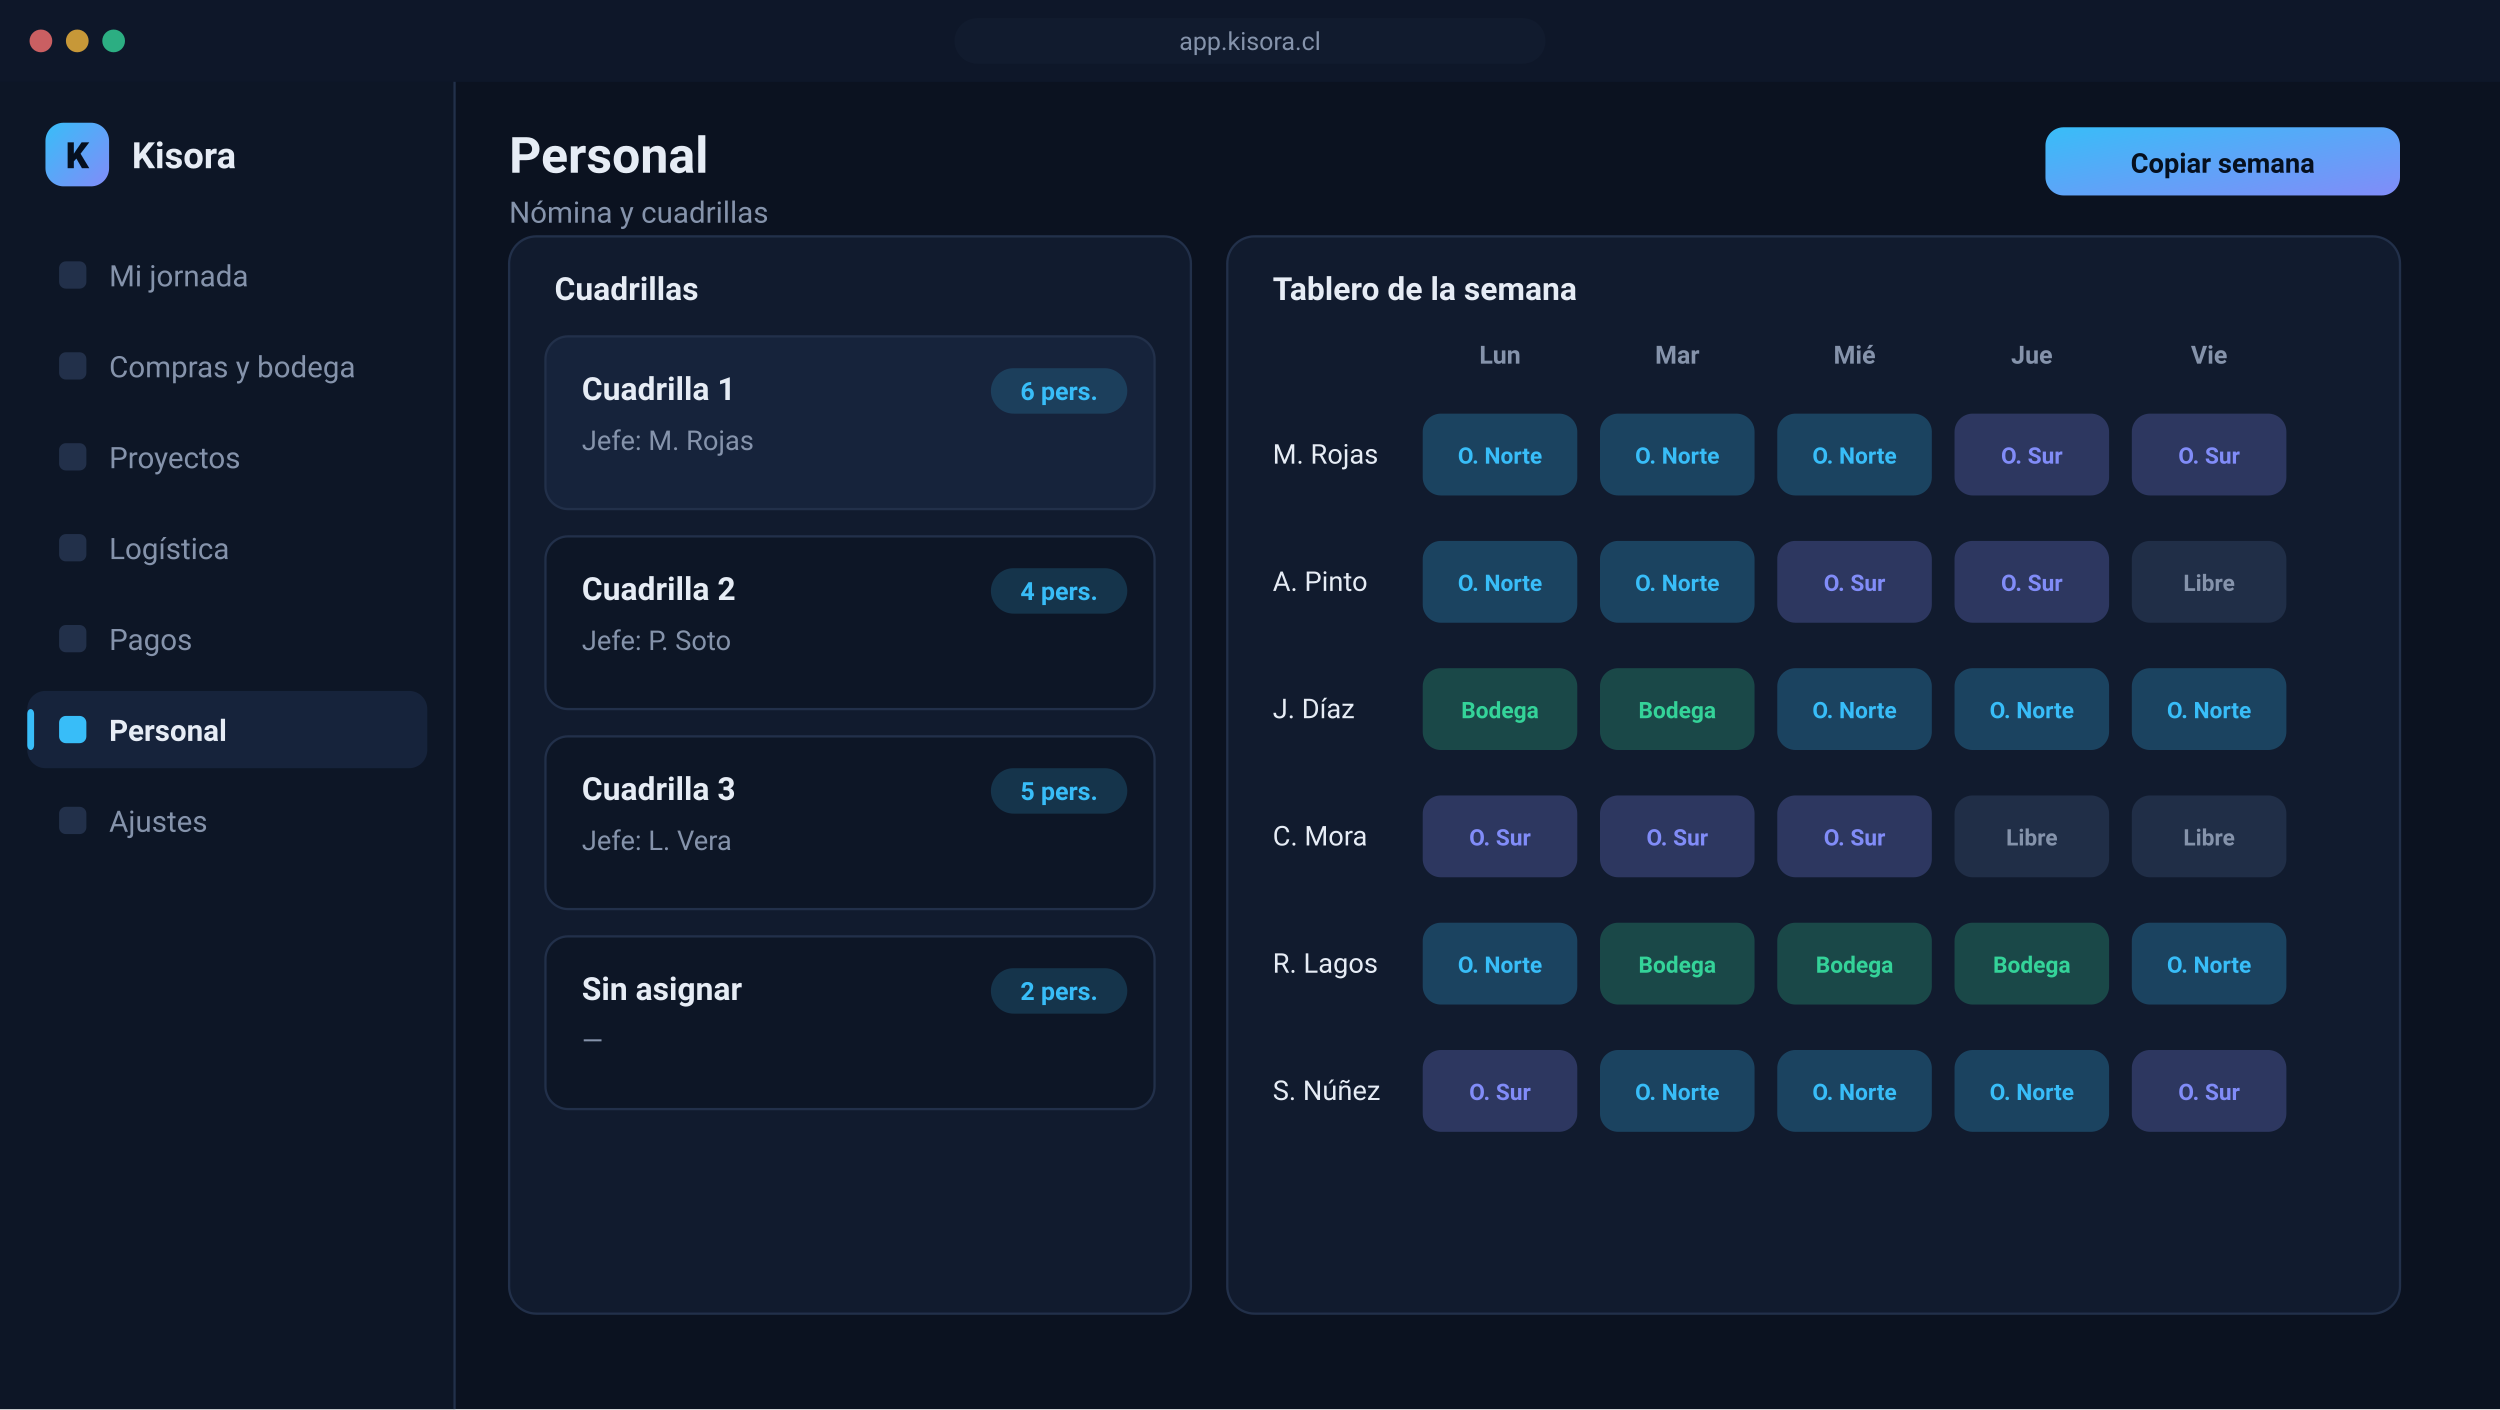
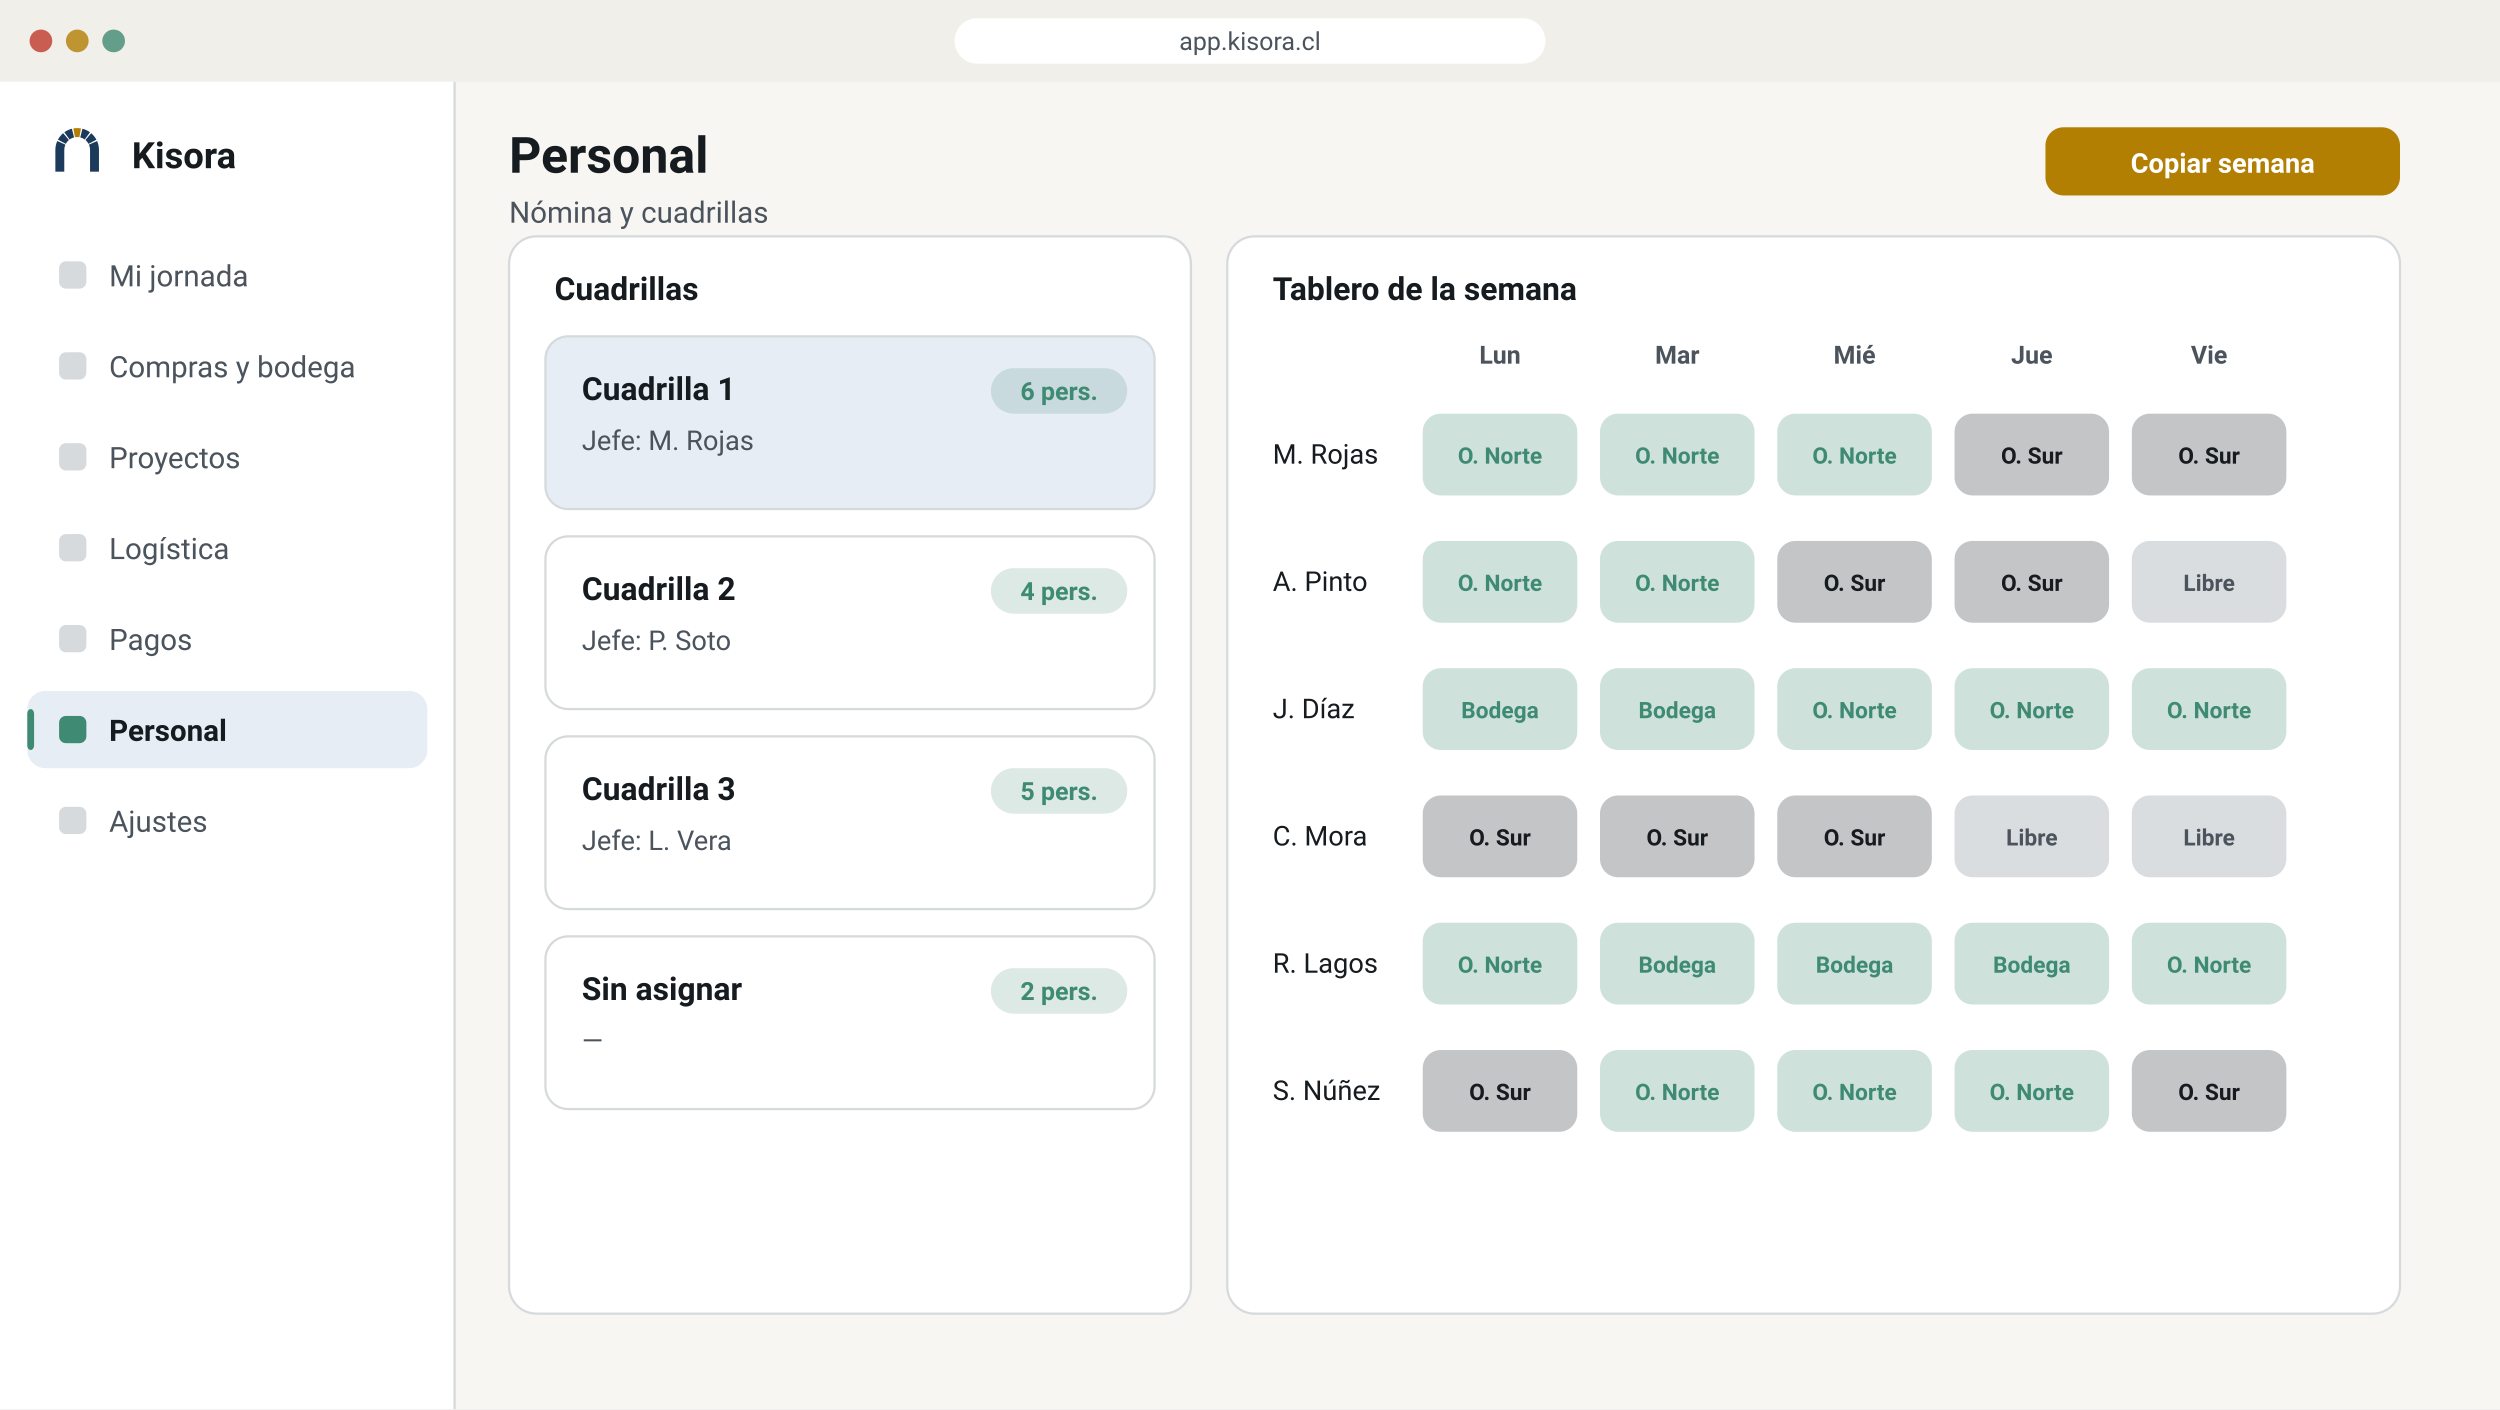
<svg xmlns="http://www.w3.org/2000/svg" viewBox="0 0 1100 620" width="1100" height="620">
-   <defs>
-     <linearGradient id="g" x1="0" y1="0" x2="1" y2="1">
-       <stop offset="0" stop-color="#38BDF8" />
-       <stop offset="1" stop-color="#818CF8" />
-     </linearGradient>
-   </defs>
-   <rect x="0" y="0" width="1100" height="620" rx="0" fill="#0B1220" />
-   <rect x="0" y="0" width="1100" height="36" rx="0" fill="#0E1729" />
-   <circle cx="18" cy="18" r="5" fill="#F87171" fill-opacity=".8" />
-   <circle cx="34" cy="18" r="5" fill="#F5B83D" fill-opacity=".8" />
-   <circle cx="50" cy="18" r="5" fill="#34D399" fill-opacity=".8" />
-   <rect x="420" y="8" width="260" height="20" rx="10" fill="#111B2E" />
-   <text x="550" y="22" font-size="11" fill="#8593AB" font-weight="400" text-anchor="middle" font-family="'Segoe UI',Roboto,Helvetica,Arial,sans-serif">app.kisora.cl</text>
-   <rect x="0" y="36" width="200" height="584" rx="0" fill="#0D1626" />
-   <line x1="200" y1="36" x2="200" y2="620" stroke="#22304A" />
-   <rect x="20" y="54" width="28" height="28" rx="8" fill="url(#g)" />
-   <text x="34" y="74" font-size="16" fill="#06101F" font-weight="800" text-anchor="middle" font-family="'Segoe UI',Roboto,Helvetica,Arial,sans-serif">K</text>
-   <text x="58" y="74" font-size="16" fill="#E6ECF5" font-weight="700" text-anchor="start" font-family="'Segoe UI',Roboto,Helvetica,Arial,sans-serif">Kisora</text>
-   <rect x="26" y="115" width="12" height="12" rx="3" fill="#22304A" />
-   <text x="48" y="126" font-size="13" fill="#8593AB" font-weight="400" text-anchor="start" font-family="'Segoe UI',Roboto,Helvetica,Arial,sans-serif">Mi jornada</text>
-   <rect x="26" y="155" width="12" height="12" rx="3" fill="#22304A" />
-   <text x="48" y="166" font-size="13" fill="#8593AB" font-weight="400" text-anchor="start" font-family="'Segoe UI',Roboto,Helvetica,Arial,sans-serif">Compras y bodega</text>
-   <rect x="26" y="195" width="12" height="12" rx="3" fill="#22304A" />
-   <text x="48" y="206" font-size="13" fill="#8593AB" font-weight="400" text-anchor="start" font-family="'Segoe UI',Roboto,Helvetica,Arial,sans-serif">Proyectos</text>
-   <rect x="26" y="235" width="12" height="12" rx="3" fill="#22304A" />
-   <text x="48" y="246" font-size="13" fill="#8593AB" font-weight="400" text-anchor="start" font-family="'Segoe UI',Roboto,Helvetica,Arial,sans-serif">Logística</text>
-   <rect x="26" y="275" width="12" height="12" rx="3" fill="#22304A" />
-   <text x="48" y="286" font-size="13" fill="#8593AB" font-weight="400" text-anchor="start" font-family="'Segoe UI',Roboto,Helvetica,Arial,sans-serif">Pagos</text>
-   <rect x="12" y="304" width="176" height="34" rx="8" fill="#16233B" />
-   <rect x="12" y="312" width="3" height="18" rx="2" fill="#38BDF8" />
-   <rect x="26" y="315" width="12" height="12" rx="3" fill="#38BDF8" />
-   <text x="48" y="326" font-size="13" fill="#E6ECF5" font-weight="600" text-anchor="start" font-family="'Segoe UI',Roboto,Helvetica,Arial,sans-serif">Personal</text>
-   <rect x="26" y="355" width="12" height="12" rx="3" fill="#22304A" />
-   <text x="48" y="366" font-size="13" fill="#8593AB" font-weight="400" text-anchor="start" font-family="'Segoe UI',Roboto,Helvetica,Arial,sans-serif">Ajustes</text>
-   <text x="224" y="76" font-size="22" fill="#E6ECF5" font-weight="700" text-anchor="start" font-family="'Segoe UI',Roboto,Helvetica,Arial,sans-serif">Personal</text>
-   <text x="224" y="98" font-size="13" fill="#8593AB" font-weight="400" text-anchor="start" font-family="'Segoe UI',Roboto,Helvetica,Arial,sans-serif">Nómina y cuadrillas</text>
-   <rect x="900" y="56" width="156" height="30" rx="8" fill="url(#g)" />
-   <text x="978" y="76" font-size="12" fill="#06101F" font-weight="700" text-anchor="middle" font-family="'Segoe UI',Roboto,Helvetica,Arial,sans-serif">Copiar semana</text>
-   <rect x="224" y="104" width="300" height="474" rx="12" fill="#111B2E" stroke="#22304A" />
-   <text x="244" y="132" font-size="14" fill="#E6ECF5" font-weight="700" text-anchor="start" font-family="'Segoe UI',Roboto,Helvetica,Arial,sans-serif">Cuadrillas</text>
-   <rect x="240" y="148" width="268" height="76" rx="10" fill="#16233B" stroke="#22304A" />
-   <text x="256" y="176" font-size="14" fill="#E6ECF5" font-weight="700" text-anchor="start" font-family="'Segoe UI',Roboto,Helvetica,Arial,sans-serif">Cuadrilla 1</text>
-   <text x="256" y="198" font-size="12" fill="#8593AB" font-weight="400" text-anchor="start" font-family="'Segoe UI',Roboto,Helvetica,Arial,sans-serif">Jefe: M. Rojas</text>
-   <rect x="436" y="162" width="60" height="20" rx="10" fill="#38BDF8" fill-opacity=".18" />
-   <text x="466.0" y="176" font-size="11" fill="#38BDF8" font-weight="600" text-anchor="middle" font-family="'Segoe UI',Roboto,Helvetica,Arial,sans-serif">6 pers.</text>
-   <rect x="240" y="236" width="268" height="76" rx="10" fill="#0D1626" stroke="#22304A" />
-   <text x="256" y="264" font-size="14" fill="#E6ECF5" font-weight="700" text-anchor="start" font-family="'Segoe UI',Roboto,Helvetica,Arial,sans-serif">Cuadrilla 2</text>
-   <text x="256" y="286" font-size="12" fill="#8593AB" font-weight="400" text-anchor="start" font-family="'Segoe UI',Roboto,Helvetica,Arial,sans-serif">Jefe: P. Soto</text>
-   <rect x="436" y="250" width="60" height="20" rx="10" fill="#38BDF8" fill-opacity=".18" />
-   <text x="466.0" y="264" font-size="11" fill="#38BDF8" font-weight="600" text-anchor="middle" font-family="'Segoe UI',Roboto,Helvetica,Arial,sans-serif">4 pers.</text>
-   <rect x="240" y="324" width="268" height="76" rx="10" fill="#0D1626" stroke="#22304A" />
-   <text x="256" y="352" font-size="14" fill="#E6ECF5" font-weight="700" text-anchor="start" font-family="'Segoe UI',Roboto,Helvetica,Arial,sans-serif">Cuadrilla 3</text>
-   <text x="256" y="374" font-size="12" fill="#8593AB" font-weight="400" text-anchor="start" font-family="'Segoe UI',Roboto,Helvetica,Arial,sans-serif">Jefe: L. Vera</text>
-   <rect x="436" y="338" width="60" height="20" rx="10" fill="#38BDF8" fill-opacity=".18" />
-   <text x="466.0" y="352" font-size="11" fill="#38BDF8" font-weight="600" text-anchor="middle" font-family="'Segoe UI',Roboto,Helvetica,Arial,sans-serif">5 pers.</text>
-   <rect x="240" y="412" width="268" height="76" rx="10" fill="#0D1626" stroke="#22304A" />
-   <text x="256" y="440" font-size="14" fill="#E6ECF5" font-weight="700" text-anchor="start" font-family="'Segoe UI',Roboto,Helvetica,Arial,sans-serif">Sin asignar</text>
-   <text x="256" y="462" font-size="12" fill="#8593AB" font-weight="400" text-anchor="start" font-family="'Segoe UI',Roboto,Helvetica,Arial,sans-serif">—</text>
-   <rect x="436" y="426" width="60" height="20" rx="10" fill="#38BDF8" fill-opacity=".18" />
-   <text x="466.0" y="440" font-size="11" fill="#38BDF8" font-weight="600" text-anchor="middle" font-family="'Segoe UI',Roboto,Helvetica,Arial,sans-serif">2 pers.</text>
-   <rect x="540" y="104" width="516" height="474" rx="12" fill="#111B2E" stroke="#22304A" />
-   <text x="560" y="132" font-size="14" fill="#E6ECF5" font-weight="700" text-anchor="start" font-family="'Segoe UI',Roboto,Helvetica,Arial,sans-serif">Tablero de la semana</text>
-   <text x="660" y="160" font-size="11" fill="#8593AB" font-weight="600" text-anchor="middle" font-family="'Segoe UI',Roboto,Helvetica,Arial,sans-serif">Lun</text>
-   <text x="738" y="160" font-size="11" fill="#8593AB" font-weight="600" text-anchor="middle" font-family="'Segoe UI',Roboto,Helvetica,Arial,sans-serif">Mar</text>
-   <text x="816" y="160" font-size="11" fill="#8593AB" font-weight="600" text-anchor="middle" font-family="'Segoe UI',Roboto,Helvetica,Arial,sans-serif">Mié</text>
-   <text x="894" y="160" font-size="11" fill="#8593AB" font-weight="600" text-anchor="middle" font-family="'Segoe UI',Roboto,Helvetica,Arial,sans-serif">Jue</text>
-   <text x="972" y="160" font-size="11" fill="#8593AB" font-weight="600" text-anchor="middle" font-family="'Segoe UI',Roboto,Helvetica,Arial,sans-serif">Vie</text>
-   <text x="560" y="204" font-size="12" fill="#E6ECF5" font-weight="400" text-anchor="start" font-family="'Segoe UI',Roboto,Helvetica,Arial,sans-serif">M. Rojas</text>
-   <rect x="626" y="182" width="68" height="36" rx="8" fill="#38BDF8" fill-opacity=".25" />
-   <text x="660" y="204" font-size="10" fill="#38BDF8" font-weight="600" text-anchor="middle" font-family="'Segoe UI',Roboto,Helvetica,Arial,sans-serif">O. Norte</text>
-   <rect x="704" y="182" width="68" height="36" rx="8" fill="#38BDF8" fill-opacity=".25" />
-   <text x="738" y="204" font-size="10" fill="#38BDF8" font-weight="600" text-anchor="middle" font-family="'Segoe UI',Roboto,Helvetica,Arial,sans-serif">O. Norte</text>
-   <rect x="782" y="182" width="68" height="36" rx="8" fill="#38BDF8" fill-opacity=".25" />
-   <text x="816" y="204" font-size="10" fill="#38BDF8" font-weight="600" text-anchor="middle" font-family="'Segoe UI',Roboto,Helvetica,Arial,sans-serif">O. Norte</text>
-   <rect x="860" y="182" width="68" height="36" rx="8" fill="#818CF8" fill-opacity=".25" />
-   <text x="894" y="204" font-size="10" fill="#818CF8" font-weight="600" text-anchor="middle" font-family="'Segoe UI',Roboto,Helvetica,Arial,sans-serif">O. Sur</text>
-   <rect x="938" y="182" width="68" height="36" rx="8" fill="#818CF8" fill-opacity=".25" />
-   <text x="972" y="204" font-size="10" fill="#818CF8" font-weight="600" text-anchor="middle" font-family="'Segoe UI',Roboto,Helvetica,Arial,sans-serif">O. Sur</text>
-   <text x="560" y="260" font-size="12" fill="#E6ECF5" font-weight="400" text-anchor="start" font-family="'Segoe UI',Roboto,Helvetica,Arial,sans-serif">A. Pinto</text>
-   <rect x="626" y="238" width="68" height="36" rx="8" fill="#38BDF8" fill-opacity=".25" />
-   <text x="660" y="260" font-size="10" fill="#38BDF8" font-weight="600" text-anchor="middle" font-family="'Segoe UI',Roboto,Helvetica,Arial,sans-serif">O. Norte</text>
-   <rect x="704" y="238" width="68" height="36" rx="8" fill="#38BDF8" fill-opacity=".25" />
-   <text x="738" y="260" font-size="10" fill="#38BDF8" font-weight="600" text-anchor="middle" font-family="'Segoe UI',Roboto,Helvetica,Arial,sans-serif">O. Norte</text>
-   <rect x="782" y="238" width="68" height="36" rx="8" fill="#818CF8" fill-opacity=".25" />
-   <text x="816" y="260" font-size="10" fill="#818CF8" font-weight="600" text-anchor="middle" font-family="'Segoe UI',Roboto,Helvetica,Arial,sans-serif">O. Sur</text>
-   <rect x="860" y="238" width="68" height="36" rx="8" fill="#818CF8" fill-opacity=".25" />
-   <text x="894" y="260" font-size="10" fill="#818CF8" font-weight="600" text-anchor="middle" font-family="'Segoe UI',Roboto,Helvetica,Arial,sans-serif">O. Sur</text>
-   <rect x="938" y="238" width="68" height="36" rx="8" fill="#22304A" fill-opacity=".9" />
-   <text x="972" y="260" font-size="10" fill="#8593AB" font-weight="600" text-anchor="middle" font-family="'Segoe UI',Roboto,Helvetica,Arial,sans-serif">Libre</text>
-   <text x="560" y="316" font-size="12" fill="#E6ECF5" font-weight="400" text-anchor="start" font-family="'Segoe UI',Roboto,Helvetica,Arial,sans-serif">J. Díaz</text>
-   <rect x="626" y="294" width="68" height="36" rx="8" fill="#34D399" fill-opacity=".25" />
-   <text x="660" y="316" font-size="10" fill="#34D399" font-weight="600" text-anchor="middle" font-family="'Segoe UI',Roboto,Helvetica,Arial,sans-serif">Bodega</text>
-   <rect x="704" y="294" width="68" height="36" rx="8" fill="#34D399" fill-opacity=".25" />
-   <text x="738" y="316" font-size="10" fill="#34D399" font-weight="600" text-anchor="middle" font-family="'Segoe UI',Roboto,Helvetica,Arial,sans-serif">Bodega</text>
-   <rect x="782" y="294" width="68" height="36" rx="8" fill="#38BDF8" fill-opacity=".25" />
-   <text x="816" y="316" font-size="10" fill="#38BDF8" font-weight="600" text-anchor="middle" font-family="'Segoe UI',Roboto,Helvetica,Arial,sans-serif">O. Norte</text>
-   <rect x="860" y="294" width="68" height="36" rx="8" fill="#38BDF8" fill-opacity=".25" />
-   <text x="894" y="316" font-size="10" fill="#38BDF8" font-weight="600" text-anchor="middle" font-family="'Segoe UI',Roboto,Helvetica,Arial,sans-serif">O. Norte</text>
-   <rect x="938" y="294" width="68" height="36" rx="8" fill="#38BDF8" fill-opacity=".25" />
-   <text x="972" y="316" font-size="10" fill="#38BDF8" font-weight="600" text-anchor="middle" font-family="'Segoe UI',Roboto,Helvetica,Arial,sans-serif">O. Norte</text>
-   <text x="560" y="372" font-size="12" fill="#E6ECF5" font-weight="400" text-anchor="start" font-family="'Segoe UI',Roboto,Helvetica,Arial,sans-serif">C. Mora</text>
-   <rect x="626" y="350" width="68" height="36" rx="8" fill="#818CF8" fill-opacity=".25" />
-   <text x="660" y="372" font-size="10" fill="#818CF8" font-weight="600" text-anchor="middle" font-family="'Segoe UI',Roboto,Helvetica,Arial,sans-serif">O. Sur</text>
-   <rect x="704" y="350" width="68" height="36" rx="8" fill="#818CF8" fill-opacity=".25" />
-   <text x="738" y="372" font-size="10" fill="#818CF8" font-weight="600" text-anchor="middle" font-family="'Segoe UI',Roboto,Helvetica,Arial,sans-serif">O. Sur</text>
-   <rect x="782" y="350" width="68" height="36" rx="8" fill="#818CF8" fill-opacity=".25" />
-   <text x="816" y="372" font-size="10" fill="#818CF8" font-weight="600" text-anchor="middle" font-family="'Segoe UI',Roboto,Helvetica,Arial,sans-serif">O. Sur</text>
-   <rect x="860" y="350" width="68" height="36" rx="8" fill="#22304A" fill-opacity=".9" />
-   <text x="894" y="372" font-size="10" fill="#8593AB" font-weight="600" text-anchor="middle" font-family="'Segoe UI',Roboto,Helvetica,Arial,sans-serif">Libre</text>
-   <rect x="938" y="350" width="68" height="36" rx="8" fill="#22304A" fill-opacity=".9" />
-   <text x="972" y="372" font-size="10" fill="#8593AB" font-weight="600" text-anchor="middle" font-family="'Segoe UI',Roboto,Helvetica,Arial,sans-serif">Libre</text>
-   <text x="560" y="428" font-size="12" fill="#E6ECF5" font-weight="400" text-anchor="start" font-family="'Segoe UI',Roboto,Helvetica,Arial,sans-serif">R. Lagos</text>
-   <rect x="626" y="406" width="68" height="36" rx="8" fill="#38BDF8" fill-opacity=".25" />
-   <text x="660" y="428" font-size="10" fill="#38BDF8" font-weight="600" text-anchor="middle" font-family="'Segoe UI',Roboto,Helvetica,Arial,sans-serif">O. Norte</text>
-   <rect x="704" y="406" width="68" height="36" rx="8" fill="#34D399" fill-opacity=".25" />
-   <text x="738" y="428" font-size="10" fill="#34D399" font-weight="600" text-anchor="middle" font-family="'Segoe UI',Roboto,Helvetica,Arial,sans-serif">Bodega</text>
-   <rect x="782" y="406" width="68" height="36" rx="8" fill="#34D399" fill-opacity=".25" />
-   <text x="816" y="428" font-size="10" fill="#34D399" font-weight="600" text-anchor="middle" font-family="'Segoe UI',Roboto,Helvetica,Arial,sans-serif">Bodega</text>
-   <rect x="860" y="406" width="68" height="36" rx="8" fill="#34D399" fill-opacity=".25" />
-   <text x="894" y="428" font-size="10" fill="#34D399" font-weight="600" text-anchor="middle" font-family="'Segoe UI',Roboto,Helvetica,Arial,sans-serif">Bodega</text>
-   <rect x="938" y="406" width="68" height="36" rx="8" fill="#38BDF8" fill-opacity=".25" />
-   <text x="972" y="428" font-size="10" fill="#38BDF8" font-weight="600" text-anchor="middle" font-family="'Segoe UI',Roboto,Helvetica,Arial,sans-serif">O. Norte</text>
-   <text x="560" y="484" font-size="12" fill="#E6ECF5" font-weight="400" text-anchor="start" font-family="'Segoe UI',Roboto,Helvetica,Arial,sans-serif">S. Núñez</text>
-   <rect x="626" y="462" width="68" height="36" rx="8" fill="#818CF8" fill-opacity=".25" />
-   <text x="660" y="484" font-size="10" fill="#818CF8" font-weight="600" text-anchor="middle" font-family="'Segoe UI',Roboto,Helvetica,Arial,sans-serif">O. Sur</text>
-   <rect x="704" y="462" width="68" height="36" rx="8" fill="#38BDF8" fill-opacity=".25" />
-   <text x="738" y="484" font-size="10" fill="#38BDF8" font-weight="600" text-anchor="middle" font-family="'Segoe UI',Roboto,Helvetica,Arial,sans-serif">O. Norte</text>
-   <rect x="782" y="462" width="68" height="36" rx="8" fill="#38BDF8" fill-opacity=".25" />
-   <text x="816" y="484" font-size="10" fill="#38BDF8" font-weight="600" text-anchor="middle" font-family="'Segoe UI',Roboto,Helvetica,Arial,sans-serif">O. Norte</text>
-   <rect x="860" y="462" width="68" height="36" rx="8" fill="#38BDF8" fill-opacity=".25" />
-   <text x="894" y="484" font-size="10" fill="#38BDF8" font-weight="600" text-anchor="middle" font-family="'Segoe UI',Roboto,Helvetica,Arial,sans-serif">O. Norte</text>
-   <rect x="938" y="462" width="68" height="36" rx="8" fill="#818CF8" fill-opacity=".25" />
-   <text x="972" y="484" font-size="10" fill="#818CF8" font-weight="600" text-anchor="middle" font-family="'Segoe UI',Roboto,Helvetica,Arial,sans-serif">O. Sur</text>
+   <rect x="0" y="0" width="1100" height="620" rx="0" fill="#F7F6F3" />
+   <rect x="0" y="0" width="1100" height="36" rx="0" fill="#F1EFEA" />
+   <circle cx="18" cy="18" r="5" fill="#C0392B" fill-opacity=".8" />
+   <circle cx="34" cy="18" r="5" fill="#B27F02" fill-opacity=".8" />
+   <circle cx="50" cy="18" r="5" fill="#3F8A72" fill-opacity=".8" />
+   <rect x="420" y="8" width="260" height="20" rx="10" fill="#FFFFFF" />
+   <text x="550" y="22" font-size="11" fill="#4B535D" font-weight="400" text-anchor="middle" font-family="'Segoe UI',Roboto,Helvetica,Arial,sans-serif">app.kisora.cl</text>
+   <rect x="0" y="36" width="200" height="584" rx="0" fill="#FFFFFF" />
+   <line x1="200" y1="36" x2="200" y2="620" stroke="#D6DADC" />
+   <g transform="translate(20 52) scale(.109)">
+     <path fill="#B27F02" d="M112.72 41.34A88 88 0 0 1 143.28 41.34L137.03 76.79A52 52 0 0 0 118.97 76.79Z" />
+     <path fill="#1B3A5C" d="M208.39 92.21A88 88 0 0 1 216 128L216 216L180 216L180 128A52 52 0 0 0 175.5 106.85Z" />
+     <path fill="#1B3A5C" d="M184.57 60.59A88 88 0 0 1 205.7 86.69L173.91 103.59A52 52 0 0 0 161.42 88.17Z" />
+     <path fill="#1B3A5C" d="M149.29 42.61A88 88 0 0 1 179.73 56.81L158.56 85.93A52 52 0 0 0 140.58 77.54Z" />
+     <path fill="#1B3A5C" d="M47.61 92.21A88 88 0 0 0 40 128L40 216L76 216L76 128A52 52 0 0 1 80.5 106.85Z" />
+     <path fill="#1B3A5C" d="M71.43 60.59A88 88 0 0 0 50.3 86.69L82.09 103.59A52 52 0 0 1 94.58 88.17Z" />
+     <path fill="#1B3A5C" d="M106.71 42.61A88 88 0 0 0 76.27 56.81L97.44 85.93A52 52 0 0 1 115.42 77.54Z" />
+   </g>
+   <text x="58" y="74" font-size="16" fill="#161B20" font-weight="700" text-anchor="start" font-family="'Segoe UI',Roboto,Helvetica,Arial,sans-serif">Kisora</text>
+   <rect x="26" y="115" width="12" height="12" rx="3" fill="#D6DADC" />
+   <text x="48" y="126" font-size="13" fill="#4B535D" font-weight="400" text-anchor="start" font-family="'Segoe UI',Roboto,Helvetica,Arial,sans-serif">Mi jornada</text>
+   <rect x="26" y="155" width="12" height="12" rx="3" fill="#D6DADC" />
+   <text x="48" y="166" font-size="13" fill="#4B535D" font-weight="400" text-anchor="start" font-family="'Segoe UI',Roboto,Helvetica,Arial,sans-serif">Compras y bodega</text>
+   <rect x="26" y="195" width="12" height="12" rx="3" fill="#D6DADC" />
+   <text x="48" y="206" font-size="13" fill="#4B535D" font-weight="400" text-anchor="start" font-family="'Segoe UI',Roboto,Helvetica,Arial,sans-serif">Proyectos</text>
+   <rect x="26" y="235" width="12" height="12" rx="3" fill="#D6DADC" />
+   <text x="48" y="246" font-size="13" fill="#4B535D" font-weight="400" text-anchor="start" font-family="'Segoe UI',Roboto,Helvetica,Arial,sans-serif">Logística</text>
+   <rect x="26" y="275" width="12" height="12" rx="3" fill="#D6DADC" />
+   <text x="48" y="286" font-size="13" fill="#4B535D" font-weight="400" text-anchor="start" font-family="'Segoe UI',Roboto,Helvetica,Arial,sans-serif">Pagos</text>
+   <rect x="12" y="304" width="176" height="34" rx="8" fill="#E6EDF5" />
+   <rect x="12" y="312" width="3" height="18" rx="2" fill="#3F8A72" />
+   <rect x="26" y="315" width="12" height="12" rx="3" fill="#3F8A72" />
+   <text x="48" y="326" font-size="13" fill="#161B20" font-weight="600" text-anchor="start" font-family="'Segoe UI',Roboto,Helvetica,Arial,sans-serif">Personal</text>
+   <rect x="26" y="355" width="12" height="12" rx="3" fill="#D6DADC" />
+   <text x="48" y="366" font-size="13" fill="#4B535D" font-weight="400" text-anchor="start" font-family="'Segoe UI',Roboto,Helvetica,Arial,sans-serif">Ajustes</text>
+   <text x="224" y="76" font-size="22" fill="#161B20" font-weight="700" text-anchor="start" font-family="'Segoe UI',Roboto,Helvetica,Arial,sans-serif">Personal</text>
+   <text x="224" y="98" font-size="13" fill="#4B535D" font-weight="400" text-anchor="start" font-family="'Segoe UI',Roboto,Helvetica,Arial,sans-serif">Nómina y cuadrillas</text>
+   <rect x="900" y="56" width="156" height="30" rx="8" fill="#B27F02" />
+   <text x="978" y="76" font-size="12" fill="#FFFFFF" font-weight="700" text-anchor="middle" font-family="'Segoe UI',Roboto,Helvetica,Arial,sans-serif">Copiar semana</text>
+   <rect x="224" y="104" width="300" height="474" rx="12" fill="#FFFFFF" stroke="#D6DADC" />
+   <text x="244" y="132" font-size="14" fill="#161B20" font-weight="700" text-anchor="start" font-family="'Segoe UI',Roboto,Helvetica,Arial,sans-serif">Cuadrillas</text>
+   <rect x="240" y="148" width="268" height="76" rx="10" fill="#E6EDF5" stroke="#D6DADC" />
+   <text x="256" y="176" font-size="14" fill="#161B20" font-weight="700" text-anchor="start" font-family="'Segoe UI',Roboto,Helvetica,Arial,sans-serif">Cuadrilla 1</text>
+   <text x="256" y="198" font-size="12" fill="#4B535D" font-weight="400" text-anchor="start" font-family="'Segoe UI',Roboto,Helvetica,Arial,sans-serif">Jefe: M. Rojas</text>
+   <rect x="436" y="162" width="60" height="20" rx="10" fill="#3F8A72" fill-opacity=".18" />
+   <text x="466.0" y="176" font-size="11" fill="#3F8A72" font-weight="600" text-anchor="middle" font-family="'Segoe UI',Roboto,Helvetica,Arial,sans-serif">6 pers.</text>
+   <rect x="240" y="236" width="268" height="76" rx="10" fill="#FFFFFF" stroke="#D6DADC" />
+   <text x="256" y="264" font-size="14" fill="#161B20" font-weight="700" text-anchor="start" font-family="'Segoe UI',Roboto,Helvetica,Arial,sans-serif">Cuadrilla 2</text>
+   <text x="256" y="286" font-size="12" fill="#4B535D" font-weight="400" text-anchor="start" font-family="'Segoe UI',Roboto,Helvetica,Arial,sans-serif">Jefe: P. Soto</text>
+   <rect x="436" y="250" width="60" height="20" rx="10" fill="#3F8A72" fill-opacity=".18" />
+   <text x="466.0" y="264" font-size="11" fill="#3F8A72" font-weight="600" text-anchor="middle" font-family="'Segoe UI',Roboto,Helvetica,Arial,sans-serif">4 pers.</text>
+   <rect x="240" y="324" width="268" height="76" rx="10" fill="#FFFFFF" stroke="#D6DADC" />
+   <text x="256" y="352" font-size="14" fill="#161B20" font-weight="700" text-anchor="start" font-family="'Segoe UI',Roboto,Helvetica,Arial,sans-serif">Cuadrilla 3</text>
+   <text x="256" y="374" font-size="12" fill="#4B535D" font-weight="400" text-anchor="start" font-family="'Segoe UI',Roboto,Helvetica,Arial,sans-serif">Jefe: L. Vera</text>
+   <rect x="436" y="338" width="60" height="20" rx="10" fill="#3F8A72" fill-opacity=".18" />
+   <text x="466.0" y="352" font-size="11" fill="#3F8A72" font-weight="600" text-anchor="middle" font-family="'Segoe UI',Roboto,Helvetica,Arial,sans-serif">5 pers.</text>
+   <rect x="240" y="412" width="268" height="76" rx="10" fill="#FFFFFF" stroke="#D6DADC" />
+   <text x="256" y="440" font-size="14" fill="#161B20" font-weight="700" text-anchor="start" font-family="'Segoe UI',Roboto,Helvetica,Arial,sans-serif">Sin asignar</text>
+   <text x="256" y="462" font-size="12" fill="#4B535D" font-weight="400" text-anchor="start" font-family="'Segoe UI',Roboto,Helvetica,Arial,sans-serif">—</text>
+   <rect x="436" y="426" width="60" height="20" rx="10" fill="#3F8A72" fill-opacity=".18" />
+   <text x="466.0" y="440" font-size="11" fill="#3F8A72" font-weight="600" text-anchor="middle" font-family="'Segoe UI',Roboto,Helvetica,Arial,sans-serif">2 pers.</text>
+   <rect x="540" y="104" width="516" height="474" rx="12" fill="#FFFFFF" stroke="#D6DADC" />
+   <text x="560" y="132" font-size="14" fill="#161B20" font-weight="700" text-anchor="start" font-family="'Segoe UI',Roboto,Helvetica,Arial,sans-serif">Tablero de la semana</text>
+   <text x="660" y="160" font-size="11" fill="#4B535D" font-weight="600" text-anchor="middle" font-family="'Segoe UI',Roboto,Helvetica,Arial,sans-serif">Lun</text>
+   <text x="738" y="160" font-size="11" fill="#4B535D" font-weight="600" text-anchor="middle" font-family="'Segoe UI',Roboto,Helvetica,Arial,sans-serif">Mar</text>
+   <text x="816" y="160" font-size="11" fill="#4B535D" font-weight="600" text-anchor="middle" font-family="'Segoe UI',Roboto,Helvetica,Arial,sans-serif">Mié</text>
+   <text x="894" y="160" font-size="11" fill="#4B535D" font-weight="600" text-anchor="middle" font-family="'Segoe UI',Roboto,Helvetica,Arial,sans-serif">Jue</text>
+   <text x="972" y="160" font-size="11" fill="#4B535D" font-weight="600" text-anchor="middle" font-family="'Segoe UI',Roboto,Helvetica,Arial,sans-serif">Vie</text>
+   <text x="560" y="204" font-size="12" fill="#161B20" font-weight="400" text-anchor="start" font-family="'Segoe UI',Roboto,Helvetica,Arial,sans-serif">M. Rojas</text>
+   <rect x="626" y="182" width="68" height="36" rx="8" fill="#3F8A72" fill-opacity=".25" />
+   <text x="660" y="204" font-size="10" fill="#3F8A72" font-weight="600" text-anchor="middle" font-family="'Segoe UI',Roboto,Helvetica,Arial,sans-serif">O. Norte</text>
+   <rect x="704" y="182" width="68" height="36" rx="8" fill="#3F8A72" fill-opacity=".25" />
+   <text x="738" y="204" font-size="10" fill="#3F8A72" font-weight="600" text-anchor="middle" font-family="'Segoe UI',Roboto,Helvetica,Arial,sans-serif">O. Norte</text>
+   <rect x="782" y="182" width="68" height="36" rx="8" fill="#3F8A72" fill-opacity=".25" />
+   <text x="816" y="204" font-size="10" fill="#3F8A72" font-weight="600" text-anchor="middle" font-family="'Segoe UI',Roboto,Helvetica,Arial,sans-serif">O. Norte</text>
+   <rect x="860" y="182" width="68" height="36" rx="8" fill="#161B20" fill-opacity=".25" />
+   <text x="894" y="204" font-size="10" fill="#161B20" font-weight="600" text-anchor="middle" font-family="'Segoe UI',Roboto,Helvetica,Arial,sans-serif">O. Sur</text>
+   <rect x="938" y="182" width="68" height="36" rx="8" fill="#161B20" fill-opacity=".25" />
+   <text x="972" y="204" font-size="10" fill="#161B20" font-weight="600" text-anchor="middle" font-family="'Segoe UI',Roboto,Helvetica,Arial,sans-serif">O. Sur</text>
+   <text x="560" y="260" font-size="12" fill="#161B20" font-weight="400" text-anchor="start" font-family="'Segoe UI',Roboto,Helvetica,Arial,sans-serif">A. Pinto</text>
+   <rect x="626" y="238" width="68" height="36" rx="8" fill="#3F8A72" fill-opacity=".25" />
+   <text x="660" y="260" font-size="10" fill="#3F8A72" font-weight="600" text-anchor="middle" font-family="'Segoe UI',Roboto,Helvetica,Arial,sans-serif">O. Norte</text>
+   <rect x="704" y="238" width="68" height="36" rx="8" fill="#3F8A72" fill-opacity=".25" />
+   <text x="738" y="260" font-size="10" fill="#3F8A72" font-weight="600" text-anchor="middle" font-family="'Segoe UI',Roboto,Helvetica,Arial,sans-serif">O. Norte</text>
+   <rect x="782" y="238" width="68" height="36" rx="8" fill="#161B20" fill-opacity=".25" />
+   <text x="816" y="260" font-size="10" fill="#161B20" font-weight="600" text-anchor="middle" font-family="'Segoe UI',Roboto,Helvetica,Arial,sans-serif">O. Sur</text>
+   <rect x="860" y="238" width="68" height="36" rx="8" fill="#161B20" fill-opacity=".25" />
+   <text x="894" y="260" font-size="10" fill="#161B20" font-weight="600" text-anchor="middle" font-family="'Segoe UI',Roboto,Helvetica,Arial,sans-serif">O. Sur</text>
+   <rect x="938" y="238" width="68" height="36" rx="8" fill="#D6DADC" fill-opacity=".9" />
+   <text x="972" y="260" font-size="10" fill="#4B535D" font-weight="600" text-anchor="middle" font-family="'Segoe UI',Roboto,Helvetica,Arial,sans-serif">Libre</text>
+   <text x="560" y="316" font-size="12" fill="#161B20" font-weight="400" text-anchor="start" font-family="'Segoe UI',Roboto,Helvetica,Arial,sans-serif">J. Díaz</text>
+   <rect x="626" y="294" width="68" height="36" rx="8" fill="#3F8A72" fill-opacity=".25" />
+   <text x="660" y="316" font-size="10" fill="#3F8A72" font-weight="600" text-anchor="middle" font-family="'Segoe UI',Roboto,Helvetica,Arial,sans-serif">Bodega</text>
+   <rect x="704" y="294" width="68" height="36" rx="8" fill="#3F8A72" fill-opacity=".25" />
+   <text x="738" y="316" font-size="10" fill="#3F8A72" font-weight="600" text-anchor="middle" font-family="'Segoe UI',Roboto,Helvetica,Arial,sans-serif">Bodega</text>
+   <rect x="782" y="294" width="68" height="36" rx="8" fill="#3F8A72" fill-opacity=".25" />
+   <text x="816" y="316" font-size="10" fill="#3F8A72" font-weight="600" text-anchor="middle" font-family="'Segoe UI',Roboto,Helvetica,Arial,sans-serif">O. Norte</text>
+   <rect x="860" y="294" width="68" height="36" rx="8" fill="#3F8A72" fill-opacity=".25" />
+   <text x="894" y="316" font-size="10" fill="#3F8A72" font-weight="600" text-anchor="middle" font-family="'Segoe UI',Roboto,Helvetica,Arial,sans-serif">O. Norte</text>
+   <rect x="938" y="294" width="68" height="36" rx="8" fill="#3F8A72" fill-opacity=".25" />
+   <text x="972" y="316" font-size="10" fill="#3F8A72" font-weight="600" text-anchor="middle" font-family="'Segoe UI',Roboto,Helvetica,Arial,sans-serif">O. Norte</text>
+   <text x="560" y="372" font-size="12" fill="#161B20" font-weight="400" text-anchor="start" font-family="'Segoe UI',Roboto,Helvetica,Arial,sans-serif">C. Mora</text>
+   <rect x="626" y="350" width="68" height="36" rx="8" fill="#161B20" fill-opacity=".25" />
+   <text x="660" y="372" font-size="10" fill="#161B20" font-weight="600" text-anchor="middle" font-family="'Segoe UI',Roboto,Helvetica,Arial,sans-serif">O. Sur</text>
+   <rect x="704" y="350" width="68" height="36" rx="8" fill="#161B20" fill-opacity=".25" />
+   <text x="738" y="372" font-size="10" fill="#161B20" font-weight="600" text-anchor="middle" font-family="'Segoe UI',Roboto,Helvetica,Arial,sans-serif">O. Sur</text>
+   <rect x="782" y="350" width="68" height="36" rx="8" fill="#161B20" fill-opacity=".25" />
+   <text x="816" y="372" font-size="10" fill="#161B20" font-weight="600" text-anchor="middle" font-family="'Segoe UI',Roboto,Helvetica,Arial,sans-serif">O. Sur</text>
+   <rect x="860" y="350" width="68" height="36" rx="8" fill="#D6DADC" fill-opacity=".9" />
+   <text x="894" y="372" font-size="10" fill="#4B535D" font-weight="600" text-anchor="middle" font-family="'Segoe UI',Roboto,Helvetica,Arial,sans-serif">Libre</text>
+   <rect x="938" y="350" width="68" height="36" rx="8" fill="#D6DADC" fill-opacity=".9" />
+   <text x="972" y="372" font-size="10" fill="#4B535D" font-weight="600" text-anchor="middle" font-family="'Segoe UI',Roboto,Helvetica,Arial,sans-serif">Libre</text>
+   <text x="560" y="428" font-size="12" fill="#161B20" font-weight="400" text-anchor="start" font-family="'Segoe UI',Roboto,Helvetica,Arial,sans-serif">R. Lagos</text>
+   <rect x="626" y="406" width="68" height="36" rx="8" fill="#3F8A72" fill-opacity=".25" />
+   <text x="660" y="428" font-size="10" fill="#3F8A72" font-weight="600" text-anchor="middle" font-family="'Segoe UI',Roboto,Helvetica,Arial,sans-serif">O. Norte</text>
+   <rect x="704" y="406" width="68" height="36" rx="8" fill="#3F8A72" fill-opacity=".25" />
+   <text x="738" y="428" font-size="10" fill="#3F8A72" font-weight="600" text-anchor="middle" font-family="'Segoe UI',Roboto,Helvetica,Arial,sans-serif">Bodega</text>
+   <rect x="782" y="406" width="68" height="36" rx="8" fill="#3F8A72" fill-opacity=".25" />
+   <text x="816" y="428" font-size="10" fill="#3F8A72" font-weight="600" text-anchor="middle" font-family="'Segoe UI',Roboto,Helvetica,Arial,sans-serif">Bodega</text>
+   <rect x="860" y="406" width="68" height="36" rx="8" fill="#3F8A72" fill-opacity=".25" />
+   <text x="894" y="428" font-size="10" fill="#3F8A72" font-weight="600" text-anchor="middle" font-family="'Segoe UI',Roboto,Helvetica,Arial,sans-serif">Bodega</text>
+   <rect x="938" y="406" width="68" height="36" rx="8" fill="#3F8A72" fill-opacity=".25" />
+   <text x="972" y="428" font-size="10" fill="#3F8A72" font-weight="600" text-anchor="middle" font-family="'Segoe UI',Roboto,Helvetica,Arial,sans-serif">O. Norte</text>
+   <text x="560" y="484" font-size="12" fill="#161B20" font-weight="400" text-anchor="start" font-family="'Segoe UI',Roboto,Helvetica,Arial,sans-serif">S. Núñez</text>
+   <rect x="626" y="462" width="68" height="36" rx="8" fill="#161B20" fill-opacity=".25" />
+   <text x="660" y="484" font-size="10" fill="#161B20" font-weight="600" text-anchor="middle" font-family="'Segoe UI',Roboto,Helvetica,Arial,sans-serif">O. Sur</text>
+   <rect x="704" y="462" width="68" height="36" rx="8" fill="#3F8A72" fill-opacity=".25" />
+   <text x="738" y="484" font-size="10" fill="#3F8A72" font-weight="600" text-anchor="middle" font-family="'Segoe UI',Roboto,Helvetica,Arial,sans-serif">O. Norte</text>
+   <rect x="782" y="462" width="68" height="36" rx="8" fill="#3F8A72" fill-opacity=".25" />
+   <text x="816" y="484" font-size="10" fill="#3F8A72" font-weight="600" text-anchor="middle" font-family="'Segoe UI',Roboto,Helvetica,Arial,sans-serif">O. Norte</text>
+   <rect x="860" y="462" width="68" height="36" rx="8" fill="#3F8A72" fill-opacity=".25" />
+   <text x="894" y="484" font-size="10" fill="#3F8A72" font-weight="600" text-anchor="middle" font-family="'Segoe UI',Roboto,Helvetica,Arial,sans-serif">O. Norte</text>
+   <rect x="938" y="462" width="68" height="36" rx="8" fill="#161B20" fill-opacity=".25" />
+   <text x="972" y="484" font-size="10" fill="#161B20" font-weight="600" text-anchor="middle" font-family="'Segoe UI',Roboto,Helvetica,Arial,sans-serif">O. Sur</text>
</svg>
